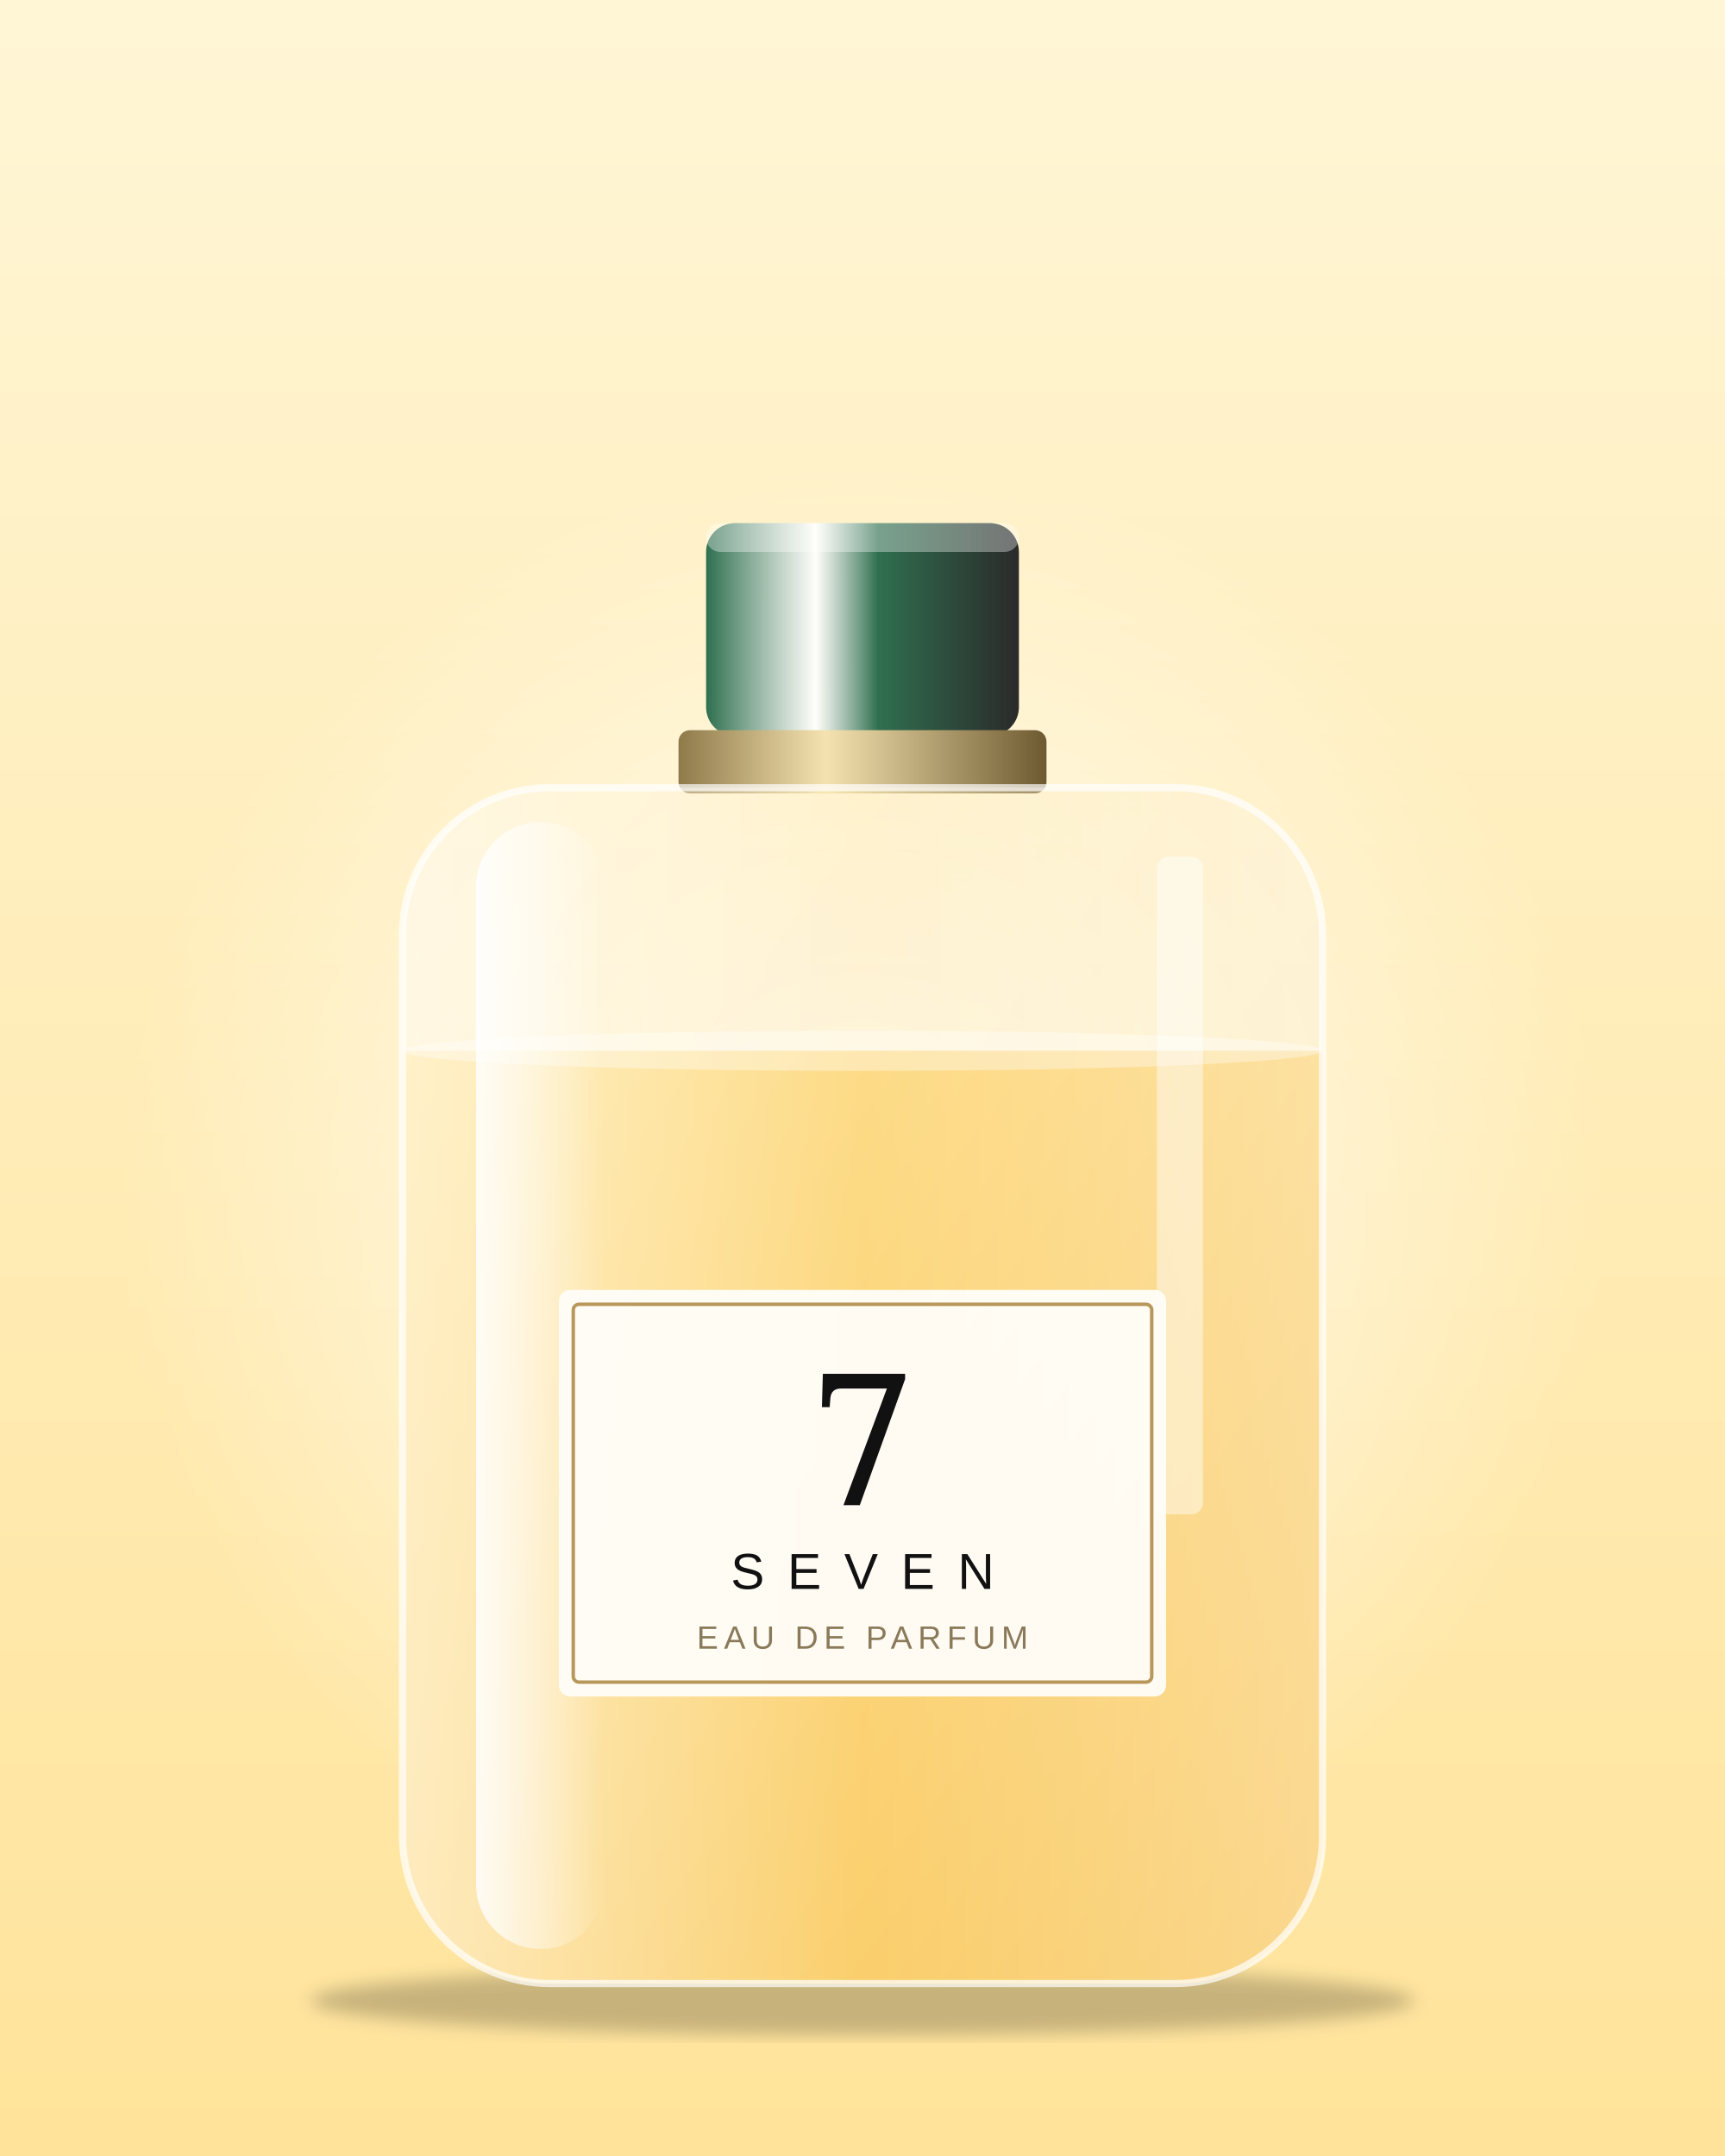
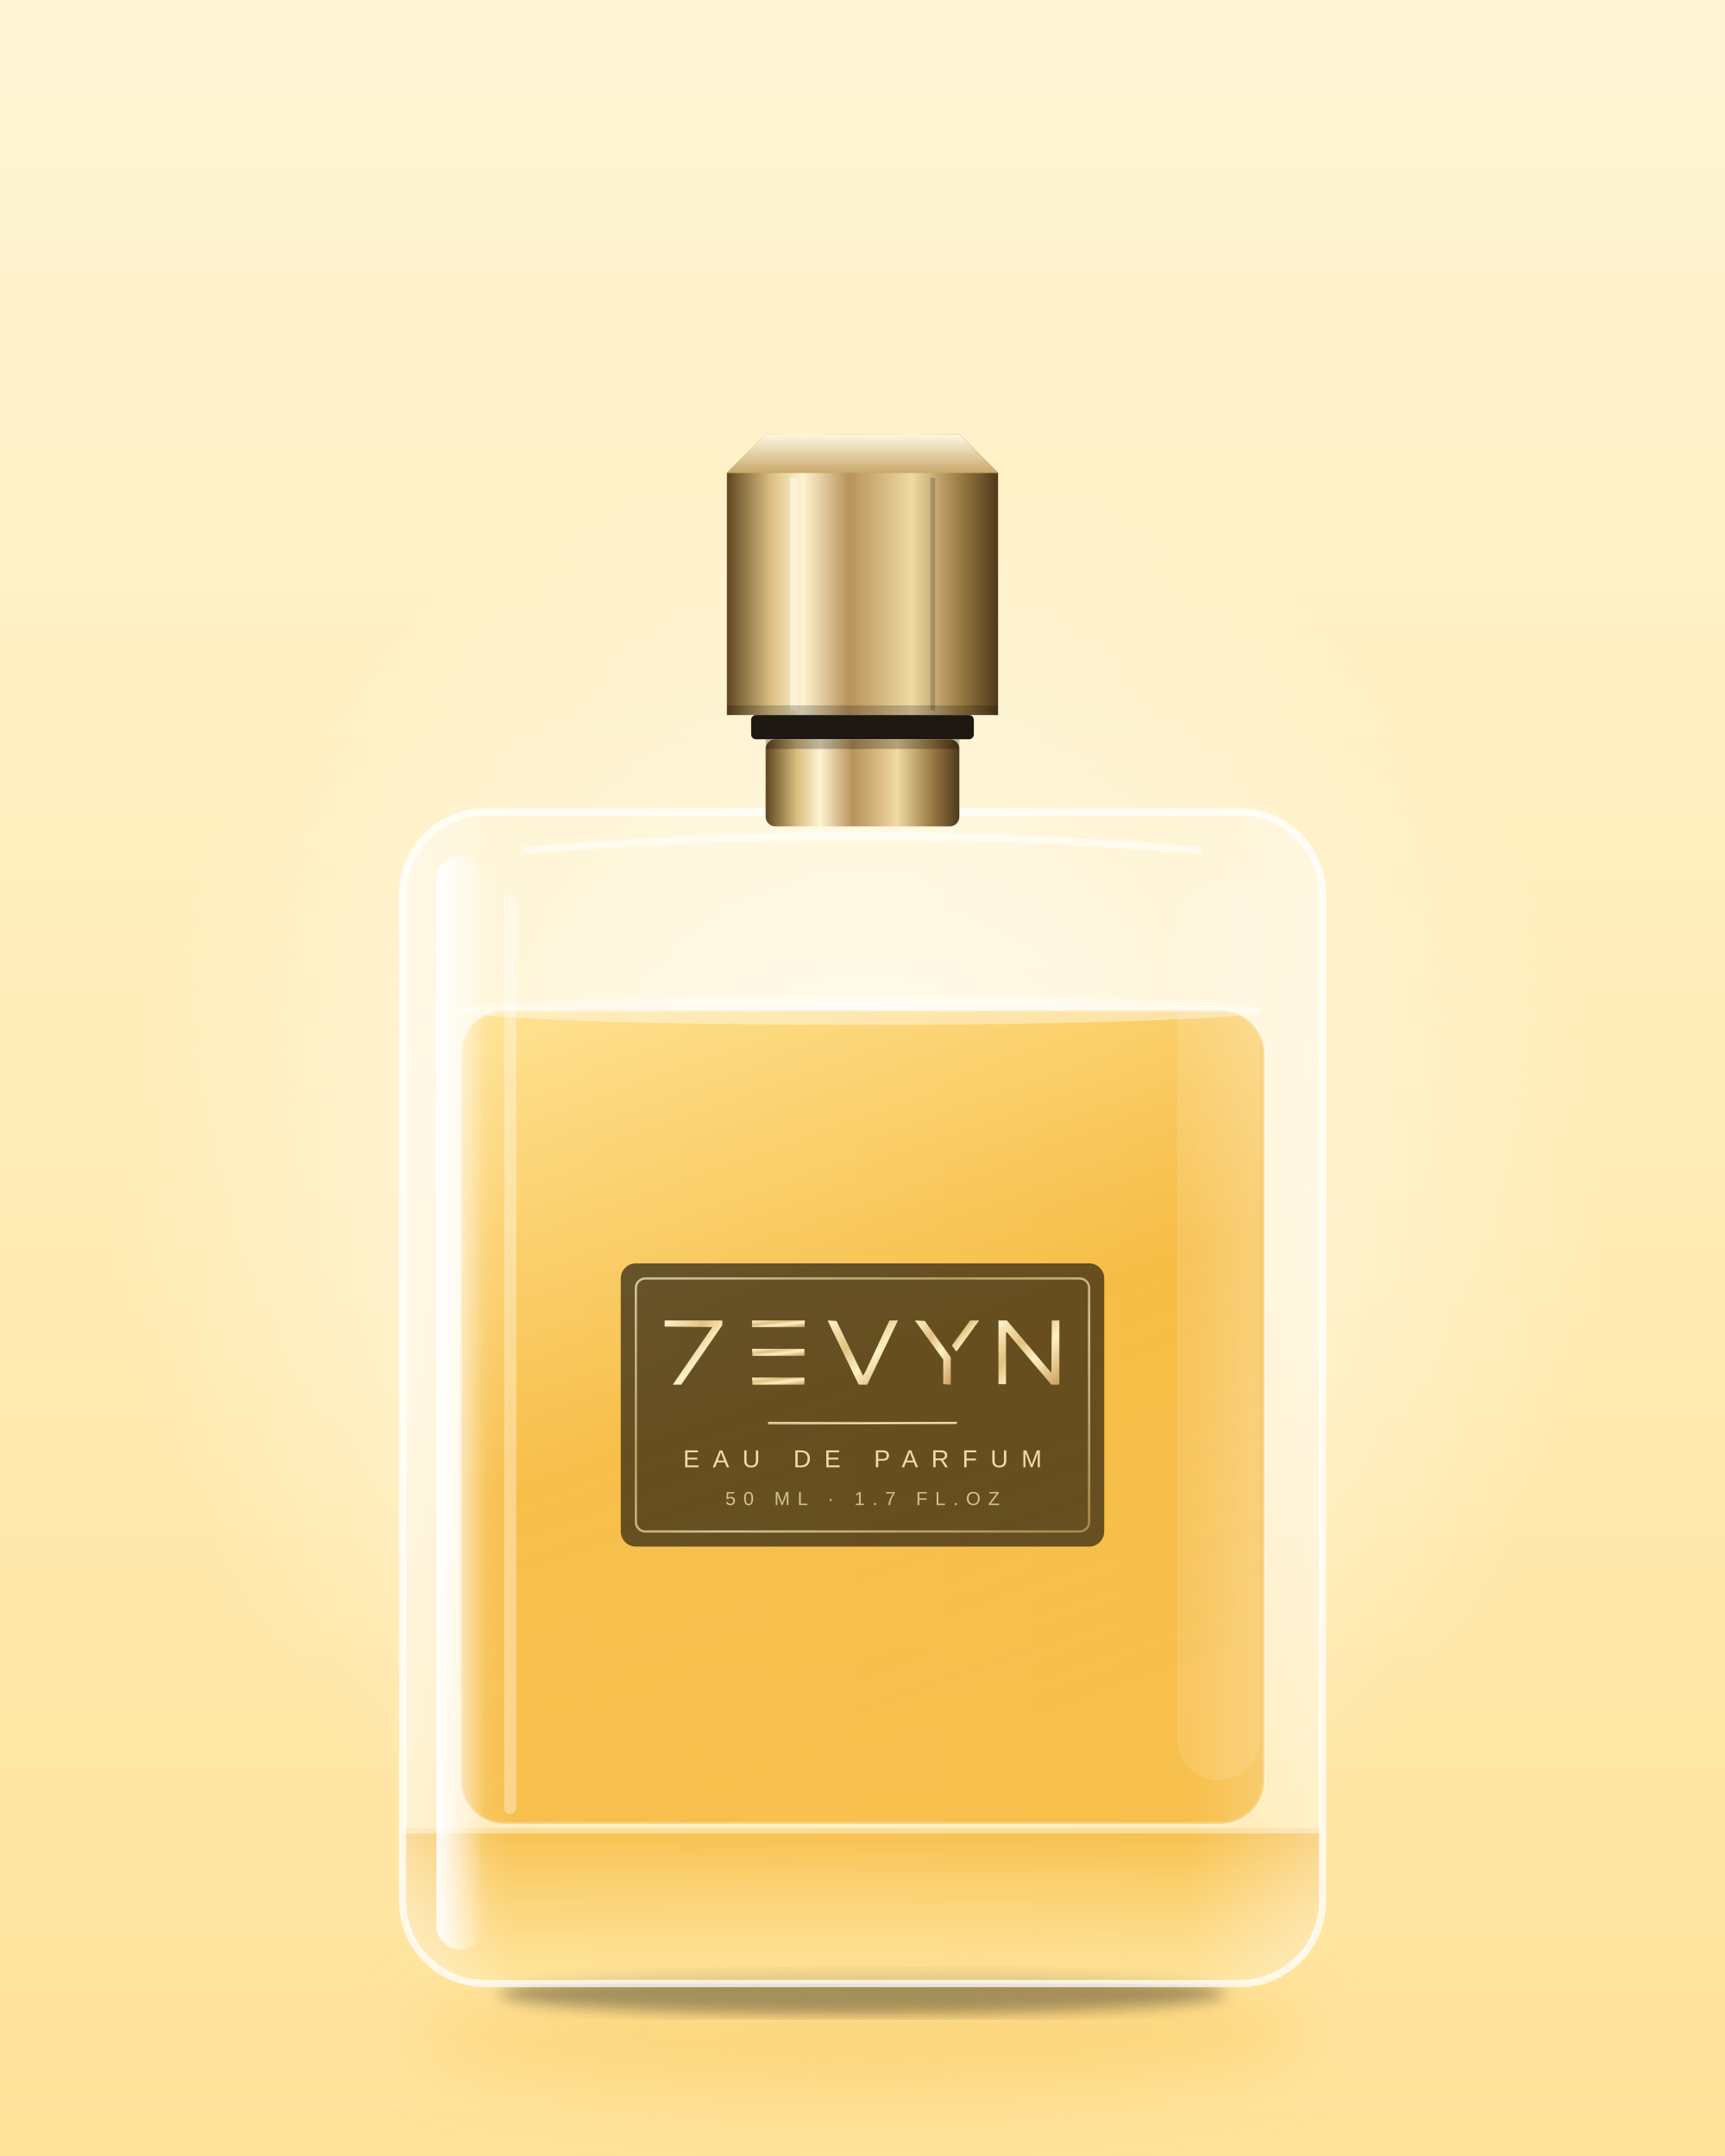
<svg xmlns="http://www.w3.org/2000/svg" viewBox="0 0 600 750">
  <defs>
    <linearGradient id="bg" x1="0" y1="0" x2="0" y2="1">
      <stop offset="0" stop-color="#fff6d6" />
      <stop offset="1" stop-color="#ffe39a" />
    </linearGradient>
    <radialGradient id="glow" cx="50%" cy="50%" r="50%">
      <stop offset="0" stop-color="#fff" stop-opacity="0.85" />
      <stop offset="1" stop-color="#fff" stop-opacity="0" />
    </radialGradient>
    <linearGradient id="box" x1="0" y1="0" x2="1" y2="1">
      <stop offset="0" stop-color="#2b2b2b" />
      <stop offset="1" stop-color="#0d0d0d" />
    </linearGradient>
-     <linearGradient id="glass" x1="0" y1="0" x2="1" y2="0">
-       <stop offset="0" stop-color="#fff" stop-opacity="0.55" />
-       <stop offset="0.5" stop-color="#fff" stop-opacity="0.12" />
-       <stop offset="1" stop-color="#fff" stop-opacity="0.4" />
+     <linearGradient id="fl-liquid" x1="0" y1="0" x2="0.35" y2="1">
+       <stop offset="0" stop-color="#ffe08a" />
+       <stop offset="0.55" stop-color="#f6b93b" />
+       <stop offset="1" stop-color="#f6b93b" stop-opacity="0.95" />
    </linearGradient>
-     <linearGradient id="liquid" x1="0" y1="0" x2="1" y2="1">
-       <stop offset="0" stop-color="#ffe08a" />
-       <stop offset="1" stop-color="#f6b93b" />
+     <linearGradient id="fl-base" x1="0" y1="0" x2="0" y2="1">
+       <stop offset="0" stop-color="#f6b93b" stop-opacity="0.95" />
+       <stop offset="1" stop-color="#ffe08a" stop-opacity="0.6" />
    </linearGradient>
-     <linearGradient id="cap" x1="0" y1="0" x2="1" y2="0">
-       <stop offset="0" stop-color="#2f6f4f" />
-       <stop offset="0.35" stop-color="#ffffff" stop-opacity="0.9" />
-       <stop offset="0.55" stop-color="#2f6f4f" />
-       <stop offset="1" stop-color="#2a2a2a" />
+     <linearGradient id="fl-glass" x1="0" y1="0" x2="1" y2="0">
+       <stop offset="0" stop-color="#fff" stop-opacity="0.5" />
+       <stop offset="0.12" stop-color="#fff" stop-opacity="0.08" />
+       <stop offset="0.85" stop-color="#fff" stop-opacity="0.05" />
+       <stop offset="1" stop-color="#fff" stop-opacity="0.38" />
    </linearGradient>
-     <linearGradient id="collar" x1="0" y1="0" x2="1" y2="0">
-       <stop offset="0" stop-color="#8f7a4a" />
-       <stop offset="0.4" stop-color="#f4e3b0" />
-       <stop offset="1" stop-color="#6e5a30" />
+     <linearGradient id="fl-shine" x1="0" y1="0" x2="1" y2="0">
+       <stop offset="0" stop-color="#fff" stop-opacity="0.95" />
+       <stop offset="1" stop-color="#fff" stop-opacity="0" />
+     </linearGradient>
+     <linearGradient id="fl-foil" x1="0" y1="0" x2="1" y2="1">
+       <stop offset="0" stop-color="#fff3cf" />
+       <stop offset="0.35" stop-color="#e2c27f" />
+       <stop offset="0.6" stop-color="#fff0c4" />
+       <stop offset="1" stop-color="#c9a05a" />
+     </linearGradient>
+     <linearGradient id="cap-gold" x1="0" y1="0" x2="1" y2="0">
+       <stop offset="0" stop-color="#5e4520" />
+       <stop offset="0.16" stop-color="#d9bd7f" />
+       <stop offset="0.28" stop-color="#fff4d2" />
+       <stop offset="0.45" stop-color="#b8935a" />
+       <stop offset="0.68" stop-color="#f0d9a2" />
+       <stop offset="0.86" stop-color="#9a7a43" />
+       <stop offset="1" stop-color="#4e391a" />
+     </linearGradient>
+     <linearGradient id="cap-top" x1="0" y1="0" x2="0" y2="1">
+       <stop offset="0" stop-color="#fff8e2" />
+       <stop offset="1" stop-color="#c9a86a" />
    </linearGradient>
    <linearGradient id="shine" x1="0" y1="0" x2="1" y2="0">
      <stop offset="0" stop-color="#fff" stop-opacity="0.85" />
      <stop offset="1" stop-color="#fff" stop-opacity="0" />
    </linearGradient>
    <linearGradient id="fade" x1="0" y1="0" x2="0" y2="1">
      <stop offset="0" stop-color="#fff" stop-opacity="0.35" />
      <stop offset="1" stop-color="#fff" stop-opacity="0" />
    </linearGradient>
+     <clipPath id="fl-body">
+       <rect x="10" y="36" width="380" height="484" rx="34" />
+     </clipPath>
    <filter id="soft">
      <feGaussianBlur stdDeviation="3" />
    </filter>
    <filter id="blur18">
      <feGaussianBlur stdDeviation="18" />
    </filter>
+     <filter id="fl-blur" x="-30%" y="-200%" width="160%" height="500%">
+       <feGaussianBlur stdDeviation="14" />
+     </filter>
  </defs>
  <rect width="600" height="750" fill="url(#bg)" />
  <circle cx="300" cy="420" r="260" fill="url(#glow)" />
-   <ellipse cx="300" cy="696" rx="192" ry="12" fill="#000" opacity="0.22" filter="url(#soft)" />
-   <rect x="245.6" y="182" width="108.8" height="74" rx="10" fill="url(#cap)" />
-   <rect x="245.6" y="182" width="108.8" height="10" rx="5" fill="#fff" opacity="0.35" />
-   <rect x="236" y="254" width="128" height="22" rx="4" fill="url(#collar)" />
-   <rect x="140" y="274" width="320" height="416" rx="51.2" fill="url(#liquid)" opacity="0.18" />
-   <clipPath id="body">
-     <rect x="140" y="274" width="320" height="416" rx="51.2" />
-   </clipPath>
-   <g clip-path="url(#body)">
-     <rect x="140" y="365.52" width="320" height="416" fill="url(#liquid)" />
-     <ellipse cx="300" cy="365.52" rx="160" ry="7" fill="#fff" opacity="0.35" />
-     <rect x="140" y="274" width="320" height="416" fill="url(#glass)" />
-     <rect x="165.6" y="286" width="44.8" height="392" rx="22.4" fill="url(#shine)" />
-     <rect x="402.4" y="298" width="16" height="228.8" rx="4" fill="#fff" opacity="0.45" />
+   <g transform="translate(131.58 252.11) scale(0.8421)">
+     <ellipse cx="200" cy="540" rx="185" ry="26" fill="url(#fl-liquid)" opacity="0.35" filter="url(#fl-blur)" />
+     <ellipse cx="200" cy="524" rx="150" ry="9" fill="#000" opacity="0.35" filter="url(#soft)" />
+     <rect x="162" y="4" width="76" height="44" rx="6" fill="#fff" opacity="0.18" stroke="#fff" stroke-opacity="0.6" stroke-width="2" />
+     <rect x="10" y="36" width="380" height="484" rx="34" fill="#fff" opacity="0.08" />
+     <g clip-path="url(#fl-body)">
+       <rect x="34" y="118" width="332" height="336" rx="18" fill="url(#fl-liquid)" />
+       <ellipse cx="200" cy="118" rx="166" ry="6" fill="#fff" opacity="0.4" />
+       <rect x="10" y="456" width="380" height="64" fill="url(#fl-base)" />
+       <rect x="10" y="456" width="380" height="2" fill="#fff" opacity="0.45" />
+       <rect x="10" y="36" width="380" height="484" fill="url(#fl-glass)" />
+       <rect x="24" y="54" width="20" height="452" rx="10" fill="url(#fl-shine)" />
+       <rect x="52" y="70" width="5" height="380" rx="2.5" fill="#fff" opacity="0.35" />
+       <rect x="330" y="66" width="34" height="370" rx="17" fill="#fff" opacity="0.12" />
+       <path d="M60 52 Q200 40 340 52" stroke="#fff" stroke-opacity="0.55" stroke-width="3" fill="none" />
+     </g>
+     <rect x="10" y="36" width="380" height="484" rx="34" fill="none" stroke="#fff" stroke-opacity="0.75" stroke-width="3" />
+     <rect x="34" y="118" width="332" height="336" rx="18" fill="none" stroke="#fff" stroke-opacity="0.22" stroke-width="1.5" />
+     <g transform="translate(200 281) scale(0.78) translate(-200 -281)">
+       <rect x="72" y="206" width="256" height="150" rx="8" fill="#0d0a07" opacity="0.62" />
+       <rect x="80" y="214" width="240" height="134" rx="5" fill="none" stroke="url(#fl-foil)" stroke-opacity="0.7" stroke-width="1.2" />
+       <g transform="translate(95 236) scale(0.25)" fill="url(#fl-foil)">
+         <path d="M 123 1 L 1 1 L 1 14 L 102 15 L 18 137 L 36 137 L 123 11 Z" />
+         <path d="M 186 1 L 186 15 L 297 15 L 298 1 Z" />
+         <path d="M 186 61 L 187 76 L 297 76 L 297 61 Z" />
+         <path d="M 186 122 L 187 137 L 297 137 L 297 122 Z" />
+         <path d="M 346 1 L 411 135 L 413 137 L 430 137 L 495 1 L 477 1 L 426 110 L 421 118 L 365 2 Z" />
+         <path d="M 531 1 L 591 84 L 591 136 L 607 137 L 607 79 L 552 2 Z" />
+         <path d="M 667 1 L 648 1 L 610 53 L 610 55 L 619 67 Z" />
+         <path d="M 708 1 L 708 136 L 724 136 L 724 27 L 726 26 L 820 137 L 837 137 L 837 1 L 821 1 L 820 112 L 726 1 Z" />
+       </g>
+       <rect x="150" y="290" width="100" height="1.2" fill="url(#fl-foil)" />
+       <text x="200" y="314" text-anchor="middle" font-size="13" letter-spacing="7" fill="#f3dca4" font-family="Jost, Arial, sans-serif">EAU DE PARFUM</text>
+       <text x="200" y="334" text-anchor="middle" font-size="10" letter-spacing="4" fill="#e8d3a2" opacity="0.85" font-family="Jost, Arial, sans-serif">50 ML · 1.7 FL.OZ</text>
+     </g>
+     <g transform="translate(100 -126)">
+       <path d="M44 22 L60 6 H140 L156 22 V122 H44 Z" fill="url(#cap-gold)" />
+       <path d="M60 6 H140 L156 22 H44 Z" fill="url(#cap-top)" />
+       <rect x="70" y="24" width="3" height="96" fill="#fff" opacity="0.45" />
+       <rect x="128" y="24" width="2" height="96" fill="#000" opacity="0.18" />
+       <rect x="44" y="118" width="112" height="4" fill="#000" opacity="0.2" />
+       <rect x="54" y="122" width="92" height="10" rx="2" fill="#1d1813" />
+       <rect x="60" y="132" width="80" height="36" rx="4" fill="url(#cap-gold)" />
+       <rect x="60" y="132" width="80" height="4" fill="#000" opacity="0.25" />
+     </g>
  </g>
-   <rect x="140" y="274" width="320" height="416" rx="51.2" fill="none" stroke="#fff" stroke-opacity="0.7" stroke-width="2.5" />
-   <rect x="194.4" y="448.72" width="211.2" height="141.44" rx="4" fill="#fffdf8" opacity="0.96" />
-   <rect x="199.4" y="453.72" width="201.2" height="131.44" rx="2" fill="none" stroke="#b8975a" stroke-width="1.2" />
-   <text x="300" y="523.6" font-family="Georgia, serif" font-size="64" text-anchor="middle" fill="#111">7</text>
-   <text x="300" y="552.72" font-family="Arial, sans-serif" font-size="17.6" letter-spacing="8" text-anchor="middle" fill="#111">SEVEN</text>
-   <text x="300" y="573.52" font-family="Arial, sans-serif" font-size="11.2" letter-spacing="2" text-anchor="middle" fill="#8a7a5a">EAU DE PARFUM</text>
</svg>
